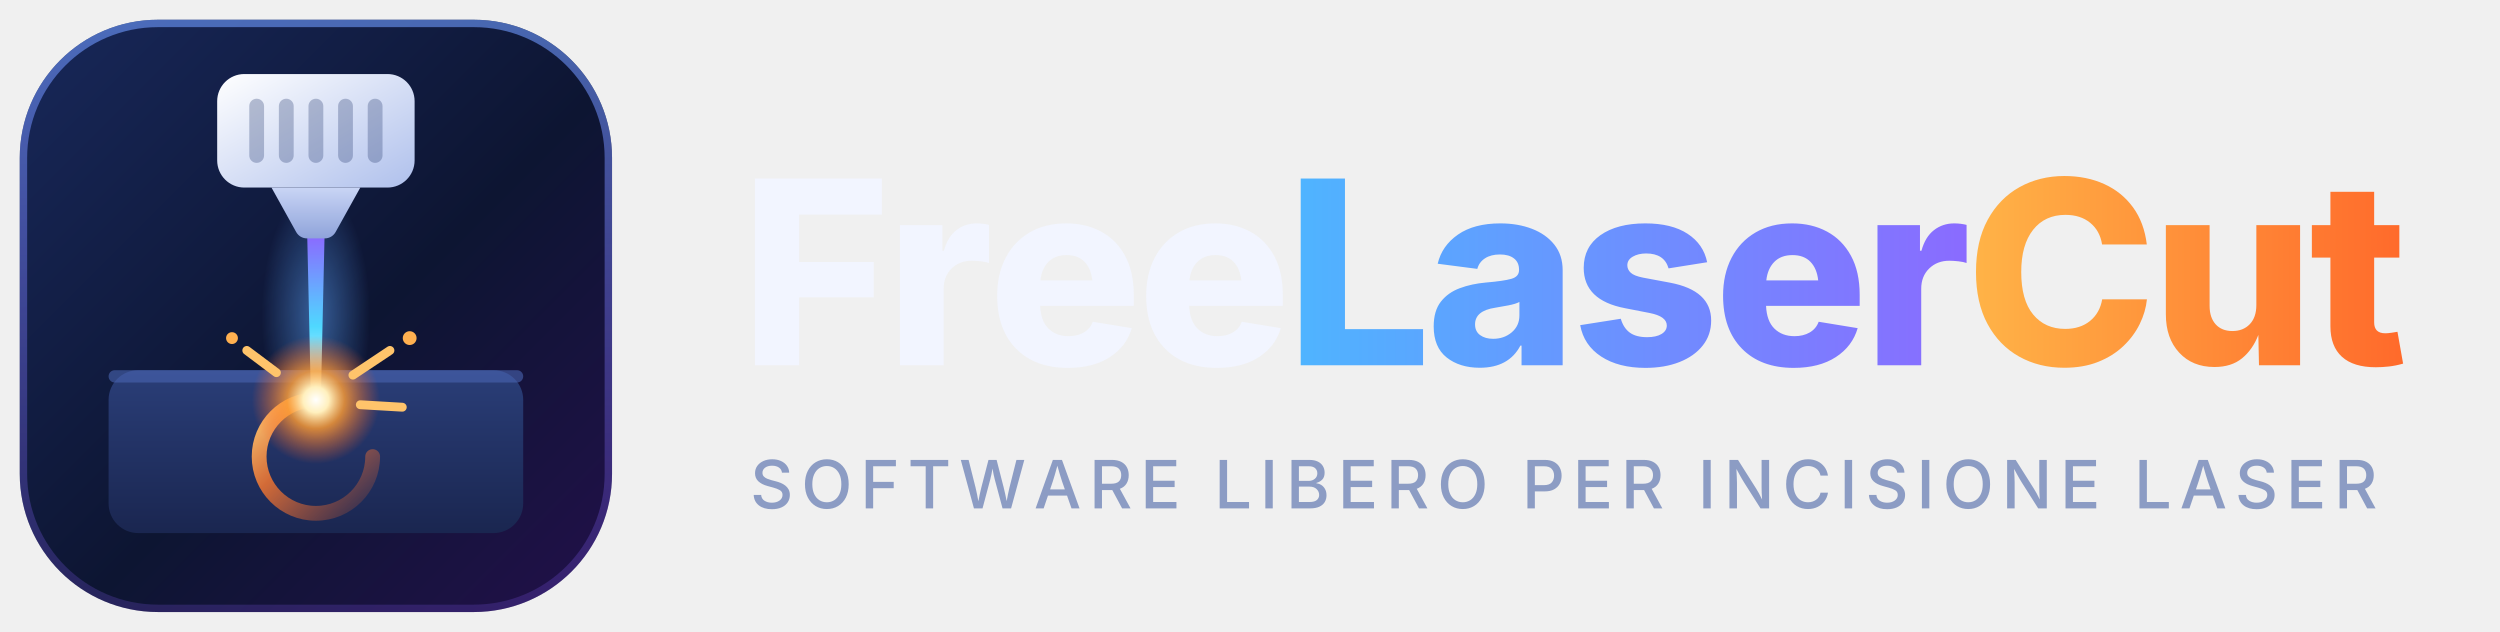
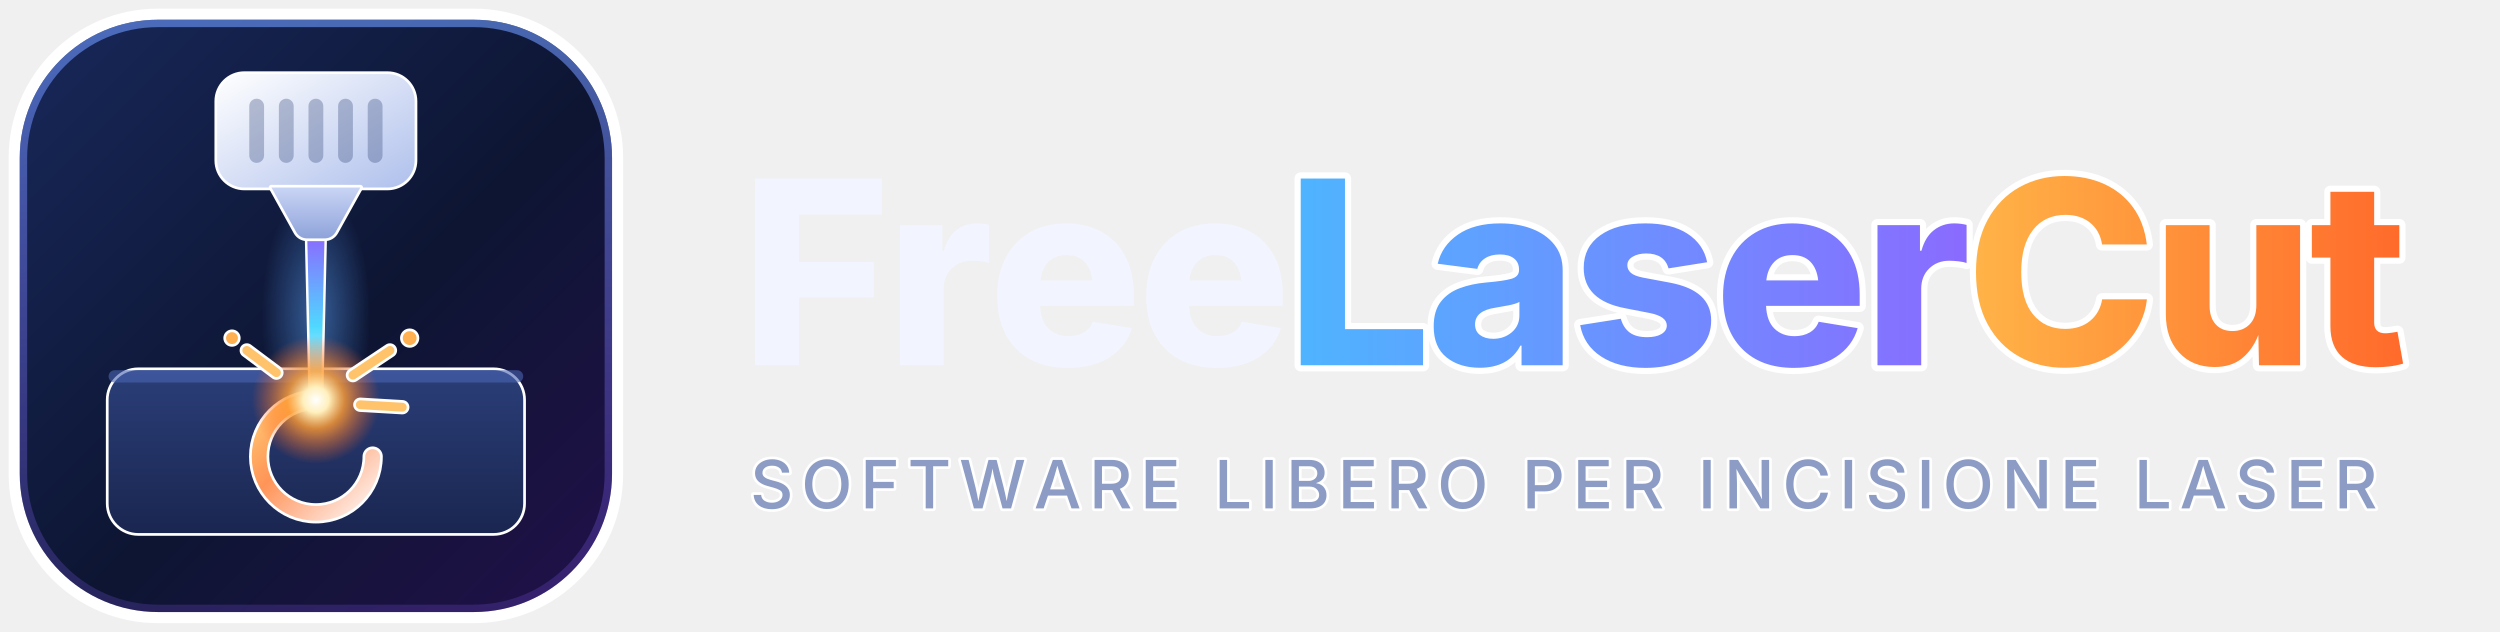
<svg xmlns="http://www.w3.org/2000/svg" viewBox="0 0 1013 256">
  <g>
    <defs>
      <linearGradient id="bg" x1="0" y1="0" x2="1" y2="1">
        <stop offset="0" stop-color="#18285A" />
        <stop offset="0.55" stop-color="#0D1532" />
        <stop offset="1" stop-color="#22104A" />
      </linearGradient>
      <linearGradient id="rim" x1="0" y1="0" x2="0" y2="1">
        <stop offset="0" stop-color="#6E9BFF" stop-opacity="0.6" />
        <stop offset="1" stop-color="#8A5CFF" stop-opacity="0.2" />
      </linearGradient>
      <linearGradient id="head" x1="0" y1="0" x2="1" y2="1">
        <stop offset="0" stop-color="#FFFFFF" />
        <stop offset="1" stop-color="#AFC0EC" />
      </linearGradient>
      <linearGradient id="nozzle" x1="0" y1="0" x2="0" y2="1">
        <stop offset="0" stop-color="#C9D5F5" />
        <stop offset="1" stop-color="#8FA3DA" />
      </linearGradient>
      <linearGradient id="beam" x1="0" y1="0" x2="0" y2="1">
        <stop offset="0" stop-color="#8A6BFF" />
        <stop offset="0.55" stop-color="#4FD8FF" />
        <stop offset="1" stop-color="#FFFFFF" />
      </linearGradient>
      <radialGradient id="beamglow" cx="0.5" cy="0.5" r="0.5">
        <stop offset="0" stop-color="#5FA8FF" stop-opacity="0.5" />
        <stop offset="1" stop-color="#5FA8FF" stop-opacity="0" />
      </radialGradient>
      <linearGradient id="plate" x1="0" y1="0" x2="0" y2="1">
        <stop offset="0" stop-color="#2A3E78" />
        <stop offset="1" stop-color="#1A2650" />
      </linearGradient>
      <radialGradient id="ember" cx="0.5" cy="0.5" r="0.5">
        <stop offset="0" stop-color="#FFFFFF" />
        <stop offset="0.2" stop-color="#FFF0BE" />
        <stop offset="0.45" stop-color="#FF9A2E" stop-opacity="0.8" />
        <stop offset="1" stop-color="#FF5A1F" stop-opacity="0" />
      </radialGradient>
      <linearGradient id="kerf" x1="1" y1="1" x2="0" y2="0">
        <stop offset="0" stop-color="#FF6A2B" stop-opacity="0.05" />
        <stop offset="0.6" stop-color="#FF7A2E" stop-opacity="0.8" />
        <stop offset="1" stop-color="#FFD27A" />
      </linearGradient>
    </defs>
+     <rect x="8" y="8" width="240" height="240" rx="56" fill="#FFFFFF" stroke="#FFFFFF" stroke-width="9.0" stroke-linejoin="round" stroke-linecap="round" />
    <rect x="8" y="8" width="240" height="240" rx="56" fill="url(#bg)" />
    <rect x="9.5" y="9.5" width="237" height="237" rx="54.5" fill="none" stroke="url(#rim)" stroke-width="3" />
+     <rect x="44" y="150" width="168" height="66" rx="12" fill="#FFFFFF" stroke="#FFFFFF" stroke-width="2.2" stroke-linejoin="round" stroke-linecap="round" />
    <rect x="44" y="150" width="168" height="66" rx="12" fill="url(#plate)" />
    <rect x="44" y="150" width="168" height="5" rx="2.5" fill="#4A64B0" opacity="0.6" />
+     <path d="M128 162A23 23 0 1 0 151 185" fill="none" stroke="#FFFFFF" stroke-width="8.2" stroke-linecap="round" />
    <path d="M128 162A23 23 0 1 0 151 185" fill="none" stroke="url(#kerf)" stroke-width="6" stroke-linecap="round" />
    <ellipse cx="128" cy="128" rx="22" ry="52" fill="url(#beamglow)" />
+     <path d="M124.5 96H131.5L130 162H126Z" fill="#FFFFFF" stroke="#FFFFFF" stroke-width="2.0" stroke-linejoin="round" stroke-linecap="round" />
    <path d="M124.5 96H131.5L130 162H126Z" fill="url(#beam)" />
+     <rect x="88" y="30" width="80" height="46" rx="11" fill="#FFFFFF" stroke="#FFFFFF" stroke-width="2.2" stroke-linejoin="round" stroke-linecap="round" />
    <rect x="88" y="30" width="80" height="46" rx="11" fill="url(#head)" />
    <rect x="101" y="40" width="6" height="26" rx="3" fill="#22356B" opacity="0.3" />
    <rect x="113" y="40" width="6" height="26" rx="3" fill="#22356B" opacity="0.3" />
    <rect x="125" y="40" width="6" height="26" rx="3" fill="#22356B" opacity="0.3" />
    <rect x="137" y="40" width="6" height="26" rx="3" fill="#22356B" opacity="0.3" />
    <rect x="149" y="40" width="6" height="26" rx="3" fill="#22356B" opacity="0.3" />
+     <path d="M110 76H146L136 94a5 5 0 0 1-4.4 2.6h-7.2A5 5 0 0 1 120 94Z" fill="#FFFFFF" stroke="#FFFFFF" stroke-width="2.2" stroke-linejoin="round" stroke-linecap="round" />
    <path d="M110 76H146L136 94a5 5 0 0 1-4.4 2.6h-7.2A5 5 0 0 1 120 94Z" fill="url(#nozzle)" />
    <circle cx="128" cy="162" r="26" fill="url(#ember)" />
+     <g stroke="#FFFFFF" stroke-width="5.8" stroke-linecap="round">
+       <path d="M143 152l15-10" />
+       <path d="M146 164l17 1" />
+       <path d="M112 151l-12-9" />
+     </g>
    <g stroke="#FFC46B" stroke-width="3.6" stroke-linecap="round">
      <path d="M143 152l15-10" />
      <path d="M146 164l17 1" />
      <path d="M112 151l-12-9" />
    </g>
+     <circle cx="166" cy="137" r="3.9" fill="#FFFFFF" />
    <circle cx="166" cy="137" r="2.8" fill="#FFB050" />
+     <circle cx="94" cy="137" r="3.5" fill="#FFFFFF" />
    <circle cx="94" cy="137" r="2.4" fill="#FFB050" />
  </g>
  <defs>
    <linearGradient id="wLaser" x1="0" y1="0" x2="1" y2="0">
      <stop offset="0" stop-color="#4FB4FF" />
      <stop offset="1" stop-color="#8A6BFF" />
    </linearGradient>
    <linearGradient id="wCut" x1="0" y1="0" x2="1" y2="0">
      <stop offset="0" stop-color="#FFB347" />
      <stop offset="1" stop-color="#FF6A2B" />
    </linearGradient>
  </defs>
  <path d="M305.891 148.0V72.336H357.332V86.961H323.816V106.156H354.031V120.477H323.816V148.0Z M364.647 148.0V91.227H381.861V101.586H382.471Q383.994 96.0 387.524 93.258Q391.053 90.516 395.725 90.516Q398.315 90.516 400.752 91.125V106.562Q399.483 106.105 397.426 105.877Q395.369 105.648 393.744 105.648Q388.818 105.648 385.594 108.797Q382.369 111.945 382.369 117.023V148.0Z M432.695 149.066Q419.34 149.066 411.697 141.271Q404.055 133.477 404.055 119.816Q404.055 111.082 407.483 104.48Q410.91 97.879 417.207 94.197Q423.504 90.516 432.035 90.516Q440.008 90.516 446.178 93.842Q452.348 97.168 455.877 103.643Q459.406 110.117 459.406 119.461V123.93H421.473Q421.727 130.074 424.85 133.146Q427.973 136.219 433 136.219Q436.555 136.219 439.145 134.721Q441.735 133.223 442.801 130.379L458.594 132.969Q456.461 140.332 449.733 144.699Q443.004 149.066 432.695 149.066ZM421.574 113.621H442.598Q442.09 108.797 439.449 106.08Q436.809 103.363 432.188 103.363Q427.516 103.363 424.799 106.131Q422.082 108.898 421.574 113.621Z M493.076 149.066Q479.721 149.066 472.078 141.271Q464.436 133.477 464.436 119.816Q464.436 111.082 467.864 104.48Q471.291 97.879 477.588 94.197Q483.885 90.516 492.416 90.516Q500.389 90.516 506.559 93.842Q512.729 97.168 516.258 103.643Q519.787 110.117 519.787 119.461V123.93H481.854Q482.108 130.074 485.231 133.146Q488.354 136.219 493.381 136.219Q496.936 136.219 499.526 134.721Q502.115 133.223 503.182 130.379L518.975 132.969Q516.842 140.332 510.114 144.699Q503.385 149.066 493.076 149.066ZM481.955 113.621H502.979Q502.471 108.797 499.83 106.08Q497.19 103.363 492.569 103.363Q487.897 103.363 485.18 106.131Q482.463 108.898 481.955 113.621Z" fill="#F2F5FF" />
+   <path d="M527.051 148.0V72.336H544.977V133.375H576.614V148.0Z M599.62 149.016Q591.444 149.016 586.188 144.852Q580.932 140.688 580.932 132.258Q580.932 125.961 583.827 122.254Q586.721 118.547 591.52 116.77Q596.319 114.992 602.057 114.484Q609.268 113.875 612.391 112.986Q615.514 112.098 615.514 109.457V109.254Q615.514 106.309 613.457 104.709Q611.401 103.109 607.795 103.109Q604.088 103.109 601.702 104.684Q599.315 106.258 598.604 108.949L582.557 106.867Q584.233 99.605 590.758 95.061Q597.284 90.516 607.948 90.516Q615.006 90.516 620.719 92.699Q626.432 94.883 629.809 99.123Q633.186 103.363 633.186 109.457V148.0H616.53V140.027H616.073Q611.35 149.016 599.62 149.016ZM605.002 137.285Q609.471 137.285 612.569 134.645Q615.666 132.004 615.666 127.789V122.355Q614.143 123.168 611.248 123.727Q608.354 124.285 605.866 124.691Q597.69 125.91 597.69 131.445Q597.69 134.289 599.746 135.787Q601.803 137.285 605.002 137.285Z M666.754 149.066Q655.836 149.066 648.803 144.471Q641.77 139.875 640.297 131.75L656.75 129.16Q657.817 132.867 660.356 134.746Q662.895 136.625 667.415 136.625Q671.122 136.625 673.254 135.33Q675.387 134.035 675.387 131.902Q675.387 128.195 668.43 126.824L658.528 124.895Q641.719 121.695 641.719 108.543Q641.719 100.062 648.499 95.289Q655.278 90.516 666.704 90.516Q677.368 90.516 683.817 94.73Q690.266 98.945 691.739 106.258L676.098 108.746Q674.372 102.703 667.008 102.703Q663.809 102.703 661.6 103.998Q659.391 105.293 659.391 107.477Q659.391 109.203 660.762 110.498Q662.133 111.793 665.79 112.504L676.657 114.535Q693.364 117.684 693.364 129.871Q693.364 135.711 689.936 140.027Q686.508 144.344 680.516 146.705Q674.524 149.066 666.754 149.066Z M726.831 149.066Q713.475 149.066 705.833 141.271Q698.19 133.477 698.19 119.816Q698.19 111.082 701.618 104.48Q705.045 97.879 711.342 94.197Q717.639 90.516 726.17 90.516Q734.143 90.516 740.313 93.842Q746.483 97.168 750.012 103.643Q753.542 110.117 753.542 119.461V123.93H715.608Q715.862 130.074 718.985 133.146Q722.108 136.219 727.135 136.219Q730.69 136.219 733.28 134.721Q735.87 133.223 736.936 130.379L752.729 132.969Q750.596 140.332 743.868 144.699Q737.139 149.066 726.831 149.066ZM715.71 113.621H736.733Q736.225 108.797 733.585 106.08Q730.944 103.363 726.323 103.363Q721.651 103.363 718.934 106.131Q716.217 108.898 715.71 113.621Z M760.755 148.0V91.227H777.969V101.586H778.579Q780.102 96.0 783.631 93.258Q787.161 90.516 791.833 90.516Q794.422 90.516 796.86 91.125V106.562Q795.59 106.105 793.534 105.877Q791.477 105.648 789.852 105.648Q784.926 105.648 781.702 108.797Q778.477 111.945 778.477 117.023V148.0Z" fill="#FFFFFF" stroke="#FFFFFF" stroke-width="5.0" stroke-linejoin="round" stroke-linecap="round" />
  <path d="M527.051 148.0V72.336H544.977V133.375H576.614V148.0Z M599.62 149.016Q591.444 149.016 586.188 144.852Q580.932 140.688 580.932 132.258Q580.932 125.961 583.827 122.254Q586.721 118.547 591.52 116.77Q596.319 114.992 602.057 114.484Q609.268 113.875 612.391 112.986Q615.514 112.098 615.514 109.457V109.254Q615.514 106.309 613.457 104.709Q611.401 103.109 607.795 103.109Q604.088 103.109 601.702 104.684Q599.315 106.258 598.604 108.949L582.557 106.867Q584.233 99.605 590.758 95.061Q597.284 90.516 607.948 90.516Q615.006 90.516 620.719 92.699Q626.432 94.883 629.809 99.123Q633.186 103.363 633.186 109.457V148.0H616.53V140.027H616.073Q611.35 149.016 599.62 149.016ZM605.002 137.285Q609.471 137.285 612.569 134.645Q615.666 132.004 615.666 127.789V122.355Q614.143 123.168 611.248 123.727Q608.354 124.285 605.866 124.691Q597.69 125.91 597.69 131.445Q597.69 134.289 599.746 135.787Q601.803 137.285 605.002 137.285Z M666.754 149.066Q655.836 149.066 648.803 144.471Q641.77 139.875 640.297 131.75L656.75 129.16Q657.817 132.867 660.356 134.746Q662.895 136.625 667.415 136.625Q671.122 136.625 673.254 135.33Q675.387 134.035 675.387 131.902Q675.387 128.195 668.43 126.824L658.528 124.895Q641.719 121.695 641.719 108.543Q641.719 100.062 648.499 95.289Q655.278 90.516 666.704 90.516Q677.368 90.516 683.817 94.73Q690.266 98.945 691.739 106.258L676.098 108.746Q674.372 102.703 667.008 102.703Q663.809 102.703 661.6 103.998Q659.391 105.293 659.391 107.477Q659.391 109.203 660.762 110.498Q662.133 111.793 665.79 112.504L676.657 114.535Q693.364 117.684 693.364 129.871Q693.364 135.711 689.936 140.027Q686.508 144.344 680.516 146.705Q674.524 149.066 666.754 149.066Z M726.831 149.066Q713.475 149.066 705.833 141.271Q698.19 133.477 698.19 119.816Q698.19 111.082 701.618 104.48Q705.045 97.879 711.342 94.197Q717.639 90.516 726.17 90.516Q734.143 90.516 740.313 93.842Q746.483 97.168 750.012 103.643Q753.542 110.117 753.542 119.461V123.93H715.608Q715.862 130.074 718.985 133.146Q722.108 136.219 727.135 136.219Q730.69 136.219 733.28 134.721Q735.87 133.223 736.936 130.379L752.729 132.969Q750.596 140.332 743.868 144.699Q737.139 149.066 726.831 149.066ZM715.71 113.621H736.733Q736.225 108.797 733.585 106.08Q730.944 103.363 726.323 103.363Q721.651 103.363 718.934 106.131Q716.217 108.898 715.71 113.621Z M760.755 148.0V91.227H777.969V101.586H778.579Q780.102 96.0 783.631 93.258Q787.161 90.516 791.833 90.516Q794.422 90.516 796.86 91.125V106.562Q795.59 106.105 793.534 105.877Q791.477 105.648 789.852 105.648Q784.926 105.648 781.702 108.797Q778.477 111.945 778.477 117.023V148.0Z" fill="url(#wLaser)" />
+   <path d="M836.471 149.016Q826.264 149.016 818.165 144.496Q810.065 139.977 805.368 131.318Q800.671 122.66 800.671 110.219Q800.671 97.727 805.419 89.043Q810.167 80.359 818.292 75.84Q826.417 71.32 836.471 71.32Q845.46 71.32 852.62 74.57Q859.78 77.82 864.3 84.016Q868.819 90.211 869.885 99.047H851.757Q850.893 93.512 846.958 90.287Q843.022 87.062 836.928 87.062Q828.6 87.062 823.801 93.131Q819.003 99.199 819.003 110.219Q819.003 121.594 823.827 127.434Q828.651 133.273 836.827 133.273Q842.921 133.273 846.882 130.049Q850.842 126.824 851.807 121.289H869.936Q869.428 126.367 867.016 131.293Q864.604 136.219 860.389 140.23Q856.175 144.242 850.182 146.629Q844.19 149.016 836.471 149.016Z M897.309 148.711Q888.372 148.711 882.989 142.871Q877.606 137.031 877.606 127.383V91.227H895.329V123.93Q895.329 128.703 897.792 131.42Q900.255 134.137 904.571 134.137Q908.938 134.137 911.604 131.369Q914.27 128.602 914.27 123.625V91.227H931.993V148.0H915.337L915.083 135.711Q912.798 141.652 908.481 145.182Q904.165 148.711 897.309 148.711Z M972.214 91.227V104.379H962.007V130.633Q962.007 135.051 966.526 135.051Q967.44 135.051 969.091 134.822Q970.741 134.594 971.452 134.441L973.737 147.34Q970.741 148.203 967.948 148.508Q965.155 148.812 962.667 148.812Q953.628 148.812 948.956 144.572Q944.284 140.332 944.284 132.207V104.379H936.768V91.227H944.284V77.719H962.007V91.227Z" fill="#FFFFFF" stroke="#FFFFFF" stroke-width="5.0" stroke-linejoin="round" stroke-linecap="round" />
  <path d="M836.471 149.016Q826.264 149.016 818.165 144.496Q810.065 139.977 805.368 131.318Q800.671 122.66 800.671 110.219Q800.671 97.727 805.419 89.043Q810.167 80.359 818.292 75.84Q826.417 71.32 836.471 71.32Q845.46 71.32 852.62 74.57Q859.78 77.82 864.3 84.016Q868.819 90.211 869.885 99.047H851.757Q850.893 93.512 846.958 90.287Q843.022 87.062 836.928 87.062Q828.6 87.062 823.801 93.131Q819.003 99.199 819.003 110.219Q819.003 121.594 823.827 127.434Q828.651 133.273 836.827 133.273Q842.921 133.273 846.882 130.049Q850.842 126.824 851.807 121.289H869.936Q869.428 126.367 867.016 131.293Q864.604 136.219 860.389 140.23Q856.175 144.242 850.182 146.629Q844.19 149.016 836.471 149.016Z M897.309 148.711Q888.372 148.711 882.989 142.871Q877.606 137.031 877.606 127.383V91.227H895.329V123.93Q895.329 128.703 897.792 131.42Q900.255 134.137 904.571 134.137Q908.938 134.137 911.604 131.369Q914.27 128.602 914.27 123.625V91.227H931.993V148.0H915.337L915.083 135.711Q912.798 141.652 908.481 145.182Q904.165 148.711 897.309 148.711Z M972.214 91.227V104.379H962.007V130.633Q962.007 135.051 966.526 135.051Q967.44 135.051 969.091 134.822Q970.741 134.594 971.452 134.441L973.737 147.34Q970.741 148.203 967.948 148.508Q965.155 148.812 962.667 148.812Q953.628 148.812 948.956 144.572Q944.284 140.332 944.284 132.207V104.379H936.768V91.227H944.284V77.719H962.007V91.227Z" fill="url(#wCut)" />
+   <path d="M312.767 206.33Q309.458 206.33 307.494 204.781Q305.529 203.231 305.397 200.542H308.417Q308.548 202.15 309.801 202.922Q311.053 203.693 312.754 203.693Q314.626 203.693 315.852 202.823Q317.078 201.953 317.078 200.529Q317.078 199.25 316.004 198.624Q314.929 197.998 313.347 197.576L311.053 196.943Q308.641 196.297 307.289 195.031Q305.938 193.766 305.938 191.749Q305.938 190.048 306.854 188.776Q307.771 187.503 309.346 186.798Q310.921 186.093 312.899 186.093Q314.916 186.093 316.452 186.798Q317.988 187.503 318.865 188.736Q319.741 189.969 319.781 191.524H316.854Q316.709 190.18 315.608 189.441Q314.507 188.703 312.833 188.703Q311.053 188.703 309.999 189.514Q308.944 190.325 308.944 191.577Q308.944 192.513 309.511 193.087Q310.078 193.66 310.902 193.996Q311.726 194.333 312.477 194.53L314.389 195.031Q315.325 195.269 316.32 195.671Q317.315 196.073 318.159 196.712Q319.003 197.352 319.524 198.294Q320.044 199.237 320.044 200.568Q320.044 202.229 319.188 203.535Q318.331 204.84 316.702 205.585Q315.074 206.33 312.767 206.33Z M335.044 206.264Q332.5 206.264 330.489 205.051Q328.479 203.838 327.325 201.583Q326.172 199.329 326.172 196.191Q326.172 193.041 327.325 190.78Q328.479 188.519 330.489 187.306Q332.5 186.093 335.044 186.093Q337.589 186.093 339.586 187.306Q341.583 188.519 342.737 190.78Q343.89 193.041 343.89 196.191Q343.89 199.329 342.737 201.59Q341.583 203.851 339.586 205.057Q337.589 206.264 335.044 206.264ZM335.044 203.521Q336.719 203.521 338.043 202.678Q339.368 201.834 340.14 200.199Q340.911 198.564 340.911 196.191Q340.911 193.805 340.14 192.164Q339.368 190.522 338.043 189.679Q336.719 188.835 335.044 188.835Q333.357 188.835 332.025 189.679Q330.694 190.522 329.922 192.164Q329.151 193.805 329.151 196.191Q329.151 198.564 329.922 200.199Q330.694 201.834 332.025 202.678Q333.357 203.521 335.044 203.521Z M350.795 206.0V186.356H363.017V188.94H353.801V195.255H362.133V197.826H353.801V206.0Z M368.959 188.94V186.356H384.213V188.94H378.109V206.0H375.09V188.94Z M394.638 206.0 389.312 186.356H392.476L395.31 197.615Q395.627 198.907 395.903 200.311Q396.18 201.715 396.431 203.139Q396.708 201.715 396.991 200.311Q397.274 198.907 397.617 197.615L400.531 186.356H403.827L406.714 197.615Q407.043 198.894 407.334 200.278Q407.624 201.663 407.9 203.06Q408.151 201.663 408.434 200.278Q408.718 198.894 409.021 197.615L411.856 186.356H415.046L409.693 206.0H406.226L403.102 194.359Q402.838 193.37 402.607 192.25Q402.377 191.129 402.166 189.85Q401.955 191.063 401.737 192.164Q401.52 193.265 401.23 194.359L398.118 206.0Z M419.631 206.0 426.618 186.356H430.309L437.429 206.0H434.172L432.366 200.819H424.64L422.887 206.0ZM425.497 198.314H431.483L430.349 195.071Q429.953 193.897 429.492 192.348Q429.031 190.799 428.45 188.716Q427.87 190.826 427.416 192.388Q426.961 193.95 426.592 195.071Z M443.516 206.0V186.356H450.556Q452.824 186.356 454.34 187.147Q455.856 187.938 456.607 189.329Q457.359 190.72 457.359 192.526Q457.359 194.504 456.462 195.948Q455.566 197.391 453.773 198.063L458.097 206.0H454.683L450.701 198.578Q450.622 198.578 450.53 198.578H446.522V206.0ZM446.522 196.007H450.24Q452.402 196.007 453.358 195.091Q454.314 194.174 454.314 192.526Q454.314 190.865 453.351 189.896Q452.389 188.927 450.213 188.927H446.522Z M464.251 206.0V186.356H476.617V188.94H467.257V194.794H475.958V197.365H467.257V203.416H476.696V206.0Z  M494.211 206.0V186.356H497.217V203.416H506.116V206.0Z M515.723 186.356V206.0H512.717V186.356Z M523.314 206.0V186.356H530.552Q532.635 186.356 534.006 187.042Q535.377 187.728 536.056 188.894Q536.735 190.061 536.735 191.511Q536.735 193.357 535.759 194.339Q534.784 195.321 533.412 195.664V195.862Q534.401 195.915 535.337 196.488Q536.273 197.062 536.886 198.129Q537.499 199.197 537.499 200.7Q537.499 202.216 536.794 203.416Q536.089 204.616 534.619 205.308Q533.149 206.0 530.868 206.0ZM526.32 203.416H530.565Q532.687 203.416 533.604 202.599Q534.52 201.781 534.52 200.555Q534.52 199.171 533.485 198.176Q532.45 197.18 530.683 197.18H526.32ZM526.32 194.86H530.262Q531.751 194.86 532.766 194.016Q533.782 193.172 533.782 191.762Q533.782 190.549 532.931 189.738Q532.081 188.927 530.341 188.927H526.32Z M544.286 206.0V186.356H556.652V188.94H547.292V194.794H555.993V197.365H547.292V203.416H556.731V206.0Z M563.808 206.0V186.356H570.848Q573.115 186.356 574.631 187.147Q576.147 187.938 576.899 189.329Q577.65 190.72 577.65 192.526Q577.65 194.504 576.754 195.948Q575.857 197.391 574.064 198.063L578.389 206.0H574.974L570.993 198.578Q570.913 198.578 570.821 198.578H566.813V206.0ZM566.813 196.007H570.531Q572.693 196.007 573.649 195.091Q574.605 194.174 574.605 192.526Q574.605 190.865 573.642 189.896Q572.68 188.927 570.505 188.927H566.813Z M592.729 206.264Q590.185 206.264 588.174 205.051Q586.164 203.838 585.01 201.583Q583.857 199.329 583.857 196.191Q583.857 193.041 585.01 190.78Q586.164 188.519 588.174 187.306Q590.185 186.093 592.729 186.093Q595.274 186.093 597.271 187.306Q599.268 188.519 600.422 190.78Q601.575 193.041 601.575 196.191Q601.575 199.329 600.422 201.59Q599.268 203.851 597.271 205.057Q595.274 206.264 592.729 206.264ZM592.729 203.521Q594.403 203.521 595.728 202.678Q597.053 201.834 597.825 200.199Q598.596 198.564 598.596 196.191Q598.596 193.805 597.825 192.164Q597.053 190.522 595.728 189.679Q594.403 188.835 592.729 188.835Q591.042 188.835 589.71 189.679Q588.379 190.522 587.607 192.164Q586.836 193.805 586.836 196.191Q586.836 198.564 587.607 200.199Q588.379 201.834 589.71 202.678Q591.042 203.521 592.729 203.521Z  M618.919 206.0V186.356H625.959Q628.226 186.356 629.742 187.194Q631.258 188.031 632.01 189.474Q632.761 190.918 632.761 192.737Q632.761 194.557 632.003 196Q631.245 197.444 629.729 198.281Q628.213 199.118 625.932 199.118H621.924V206.0ZM621.924 196.574H625.642Q627.804 196.574 628.76 195.486Q629.716 194.398 629.716 192.737Q629.716 191.076 628.76 190.002Q627.804 188.927 625.616 188.927H621.924Z M639.482 206.0V186.356H651.848V188.94H642.488V194.794H651.189V197.365H642.488V203.416H651.927V206.0Z M659.004 206.0V186.356H666.044Q668.311 186.356 669.827 187.147Q671.343 187.938 672.095 189.329Q672.846 190.72 672.846 192.526Q672.846 194.504 671.95 195.948Q671.053 197.391 669.26 198.063L673.585 206.0H670.17L666.189 198.578Q666.11 198.578 666.017 198.578H662.009V206.0ZM662.009 196.007H665.727Q667.889 196.007 668.845 195.091Q669.801 194.174 669.801 192.526Q669.801 190.865 668.839 189.896Q667.876 188.927 665.701 188.927H662.009Z  M693.182 186.356V206.0H690.176V186.356Z M700.773 206.0V186.356H704.24L711.636 198.05Q712.098 198.789 712.717 199.889Q713.337 200.99 713.996 202.401Q713.891 200.977 713.844 199.678Q713.798 198.38 713.798 197.536V186.356H716.844V206.0H713.363L706.732 195.545Q706.244 194.768 705.802 194.003Q705.361 193.238 704.833 192.282Q704.306 191.327 703.594 190.008Q703.686 191.854 703.752 193.304Q703.818 194.754 703.818 195.519V206.0Z M732.595 206.264Q730.037 206.264 728.04 205.051Q726.043 203.838 724.896 201.583Q723.749 199.329 723.749 196.191Q723.749 193.041 724.902 190.78Q726.056 188.519 728.053 187.306Q730.051 186.093 732.595 186.093Q734.665 186.093 736.379 186.877Q738.093 187.662 739.226 189.145Q740.36 190.628 740.69 192.711H737.671Q737.301 190.839 735.884 189.837Q734.467 188.835 732.621 188.835Q730.934 188.835 729.602 189.685Q728.271 190.536 727.499 192.177Q726.728 193.818 726.728 196.191Q726.728 198.578 727.499 200.212Q728.271 201.847 729.602 202.684Q730.934 203.521 732.621 203.521Q734.467 203.521 735.884 202.513Q737.301 201.504 737.671 199.632H740.703Q740.4 201.583 739.299 203.073Q738.198 204.563 736.478 205.413Q734.757 206.264 732.595 206.264Z M750.482 186.356V206.0H747.476V186.356Z M764.664 206.33Q761.355 206.33 759.391 204.781Q757.427 203.231 757.295 200.542H760.314Q760.446 202.15 761.698 202.922Q762.95 203.693 764.651 203.693Q766.523 203.693 767.749 202.823Q768.975 201.953 768.975 200.529Q768.975 199.25 767.901 198.624Q766.826 197.998 765.244 197.576L762.95 196.943Q760.538 196.297 759.187 195.031Q757.835 193.766 757.835 191.749Q757.835 190.048 758.751 188.776Q759.668 187.503 761.243 186.798Q762.819 186.093 764.796 186.093Q766.813 186.093 768.349 186.798Q769.885 187.503 770.762 188.736Q771.638 189.969 771.678 191.524H768.751Q768.606 190.18 767.505 189.441Q766.405 188.703 764.73 188.703Q762.95 188.703 761.896 189.514Q760.841 190.325 760.841 191.577Q760.841 192.513 761.408 193.087Q761.975 193.66 762.799 193.996Q763.623 194.333 764.374 194.53L766.286 195.031Q767.222 195.269 768.217 195.671Q769.213 196.073 770.056 196.712Q770.9 197.352 771.421 198.294Q771.942 199.237 771.942 200.568Q771.942 202.229 771.085 203.535Q770.228 204.84 768.6 205.585Q766.971 206.33 764.664 206.33Z M781.76 186.356V206.0H778.754V186.356Z M797.538 206.264Q794.993 206.264 792.983 205.051Q790.972 203.838 789.819 201.583Q788.665 199.329 788.665 196.191Q788.665 193.041 789.819 190.78Q790.972 188.519 792.983 187.306Q794.993 186.093 797.538 186.093Q800.082 186.093 802.08 187.306Q804.077 188.519 805.23 190.78Q806.384 193.041 806.384 196.191Q806.384 199.329 805.23 201.59Q804.077 203.851 802.08 205.057Q800.082 206.264 797.538 206.264ZM797.538 203.521Q799.212 203.521 800.537 202.678Q801.862 201.834 802.633 200.199Q803.405 198.564 803.405 196.191Q803.405 193.805 802.633 192.164Q801.862 190.522 800.537 189.679Q799.212 188.835 797.538 188.835Q795.85 188.835 794.519 189.679Q793.187 190.522 792.416 192.164Q791.645 193.805 791.645 196.191Q791.645 198.564 792.416 200.199Q793.187 201.834 794.519 202.678Q795.85 203.521 797.538 203.521Z M813.289 206.0V186.356H816.756L824.152 198.05Q824.614 198.789 825.233 199.889Q825.853 200.99 826.512 202.401Q826.407 200.977 826.361 199.678Q826.314 198.38 826.314 197.536V186.356H829.36V206.0H825.879L819.248 195.545Q818.76 194.768 818.319 194.003Q817.877 193.238 817.35 192.282Q816.822 191.327 816.11 190.008Q816.203 191.854 816.269 193.304Q816.334 194.754 816.334 195.519V206.0Z M836.95 206.0V186.356H849.317V188.94H839.956V194.794H848.658V197.365H839.956V203.416H849.396V206.0Z  M866.91 206.0V186.356H869.916V203.416H878.815V206.0Z M883.914 206.0 890.901 186.356H894.593L901.712 206.0H898.456L896.649 200.819H888.924L887.17 206.0ZM889.781 198.314H895.766L894.632 195.071Q894.237 193.897 893.775 192.348Q893.314 190.799 892.734 188.716Q892.154 190.826 891.699 192.388Q891.244 193.95 890.875 195.071Z M914.391 206.33Q911.082 206.33 909.118 204.781Q907.154 203.231 907.022 200.542H910.041Q910.173 202.15 911.425 202.922Q912.678 203.693 914.378 203.693Q916.25 203.693 917.476 202.823Q918.702 201.953 918.702 200.529Q918.702 199.25 917.628 198.624Q916.554 197.998 914.972 197.576L912.678 196.943Q910.265 196.297 908.914 195.031Q907.562 193.766 907.562 191.749Q907.562 190.048 908.479 188.776Q909.395 187.503 910.97 186.798Q912.546 186.093 914.523 186.093Q916.54 186.093 918.076 186.798Q919.612 187.503 920.489 188.736Q921.366 189.969 921.405 191.524H918.478Q918.333 190.18 917.232 189.441Q916.132 188.703 914.457 188.703Q912.678 188.703 911.623 189.514Q910.568 190.325 910.568 191.577Q910.568 192.513 911.135 193.087Q911.702 193.66 912.526 193.996Q913.35 194.333 914.101 194.53L916.013 195.031Q916.949 195.269 917.944 195.671Q918.94 196.073 919.784 196.712Q920.627 197.352 921.148 198.294Q921.669 199.237 921.669 200.568Q921.669 202.229 920.812 203.535Q919.955 204.84 918.327 205.585Q916.699 206.33 914.391 206.33Z M928.482 206.0V186.356H940.848V188.94H931.487V194.794H940.189V197.365H931.487V203.416H940.927V206.0Z M948.003 206.0V186.356H955.043Q957.311 186.356 958.827 187.147Q960.343 187.938 961.095 189.329Q961.846 190.72 961.846 192.526Q961.846 194.504 960.95 195.948Q960.053 197.391 958.26 198.063L962.584 206.0H959.17L955.188 198.578Q955.109 198.578 955.017 198.578H951.009V206.0ZM951.009 196.007H954.727Q956.889 196.007 957.845 195.091Q958.801 194.174 958.801 192.526Q958.801 190.865 957.838 189.896Q956.876 188.927 954.701 188.927H951.009Z" fill="#FFFFFF" stroke="#FFFFFF" stroke-width="2.2" stroke-linejoin="round" stroke-linecap="round" />
  <path d="M312.767 206.33Q309.458 206.33 307.494 204.781Q305.529 203.231 305.397 200.542H308.417Q308.548 202.15 309.801 202.922Q311.053 203.693 312.754 203.693Q314.626 203.693 315.852 202.823Q317.078 201.953 317.078 200.529Q317.078 199.25 316.004 198.624Q314.929 197.998 313.347 197.576L311.053 196.943Q308.641 196.297 307.289 195.031Q305.938 193.766 305.938 191.749Q305.938 190.048 306.854 188.776Q307.771 187.503 309.346 186.798Q310.921 186.093 312.899 186.093Q314.916 186.093 316.452 186.798Q317.988 187.503 318.865 188.736Q319.741 189.969 319.781 191.524H316.854Q316.709 190.18 315.608 189.441Q314.507 188.703 312.833 188.703Q311.053 188.703 309.999 189.514Q308.944 190.325 308.944 191.577Q308.944 192.513 309.511 193.087Q310.078 193.66 310.902 193.996Q311.726 194.333 312.477 194.53L314.389 195.031Q315.325 195.269 316.32 195.671Q317.315 196.073 318.159 196.712Q319.003 197.352 319.524 198.294Q320.044 199.237 320.044 200.568Q320.044 202.229 319.188 203.535Q318.331 204.84 316.702 205.585Q315.074 206.33 312.767 206.33Z M335.044 206.264Q332.5 206.264 330.489 205.051Q328.479 203.838 327.325 201.583Q326.172 199.329 326.172 196.191Q326.172 193.041 327.325 190.78Q328.479 188.519 330.489 187.306Q332.5 186.093 335.044 186.093Q337.589 186.093 339.586 187.306Q341.583 188.519 342.737 190.78Q343.89 193.041 343.89 196.191Q343.89 199.329 342.737 201.59Q341.583 203.851 339.586 205.057Q337.589 206.264 335.044 206.264ZM335.044 203.521Q336.719 203.521 338.043 202.678Q339.368 201.834 340.14 200.199Q340.911 198.564 340.911 196.191Q340.911 193.805 340.14 192.164Q339.368 190.522 338.043 189.679Q336.719 188.835 335.044 188.835Q333.357 188.835 332.025 189.679Q330.694 190.522 329.922 192.164Q329.151 193.805 329.151 196.191Q329.151 198.564 329.922 200.199Q330.694 201.834 332.025 202.678Q333.357 203.521 335.044 203.521Z M350.795 206.0V186.356H363.017V188.94H353.801V195.255H362.133V197.826H353.801V206.0Z M368.959 188.94V186.356H384.213V188.94H378.109V206.0H375.09V188.94Z M394.638 206.0 389.312 186.356H392.476L395.31 197.615Q395.627 198.907 395.903 200.311Q396.18 201.715 396.431 203.139Q396.708 201.715 396.991 200.311Q397.274 198.907 397.617 197.615L400.531 186.356H403.827L406.714 197.615Q407.043 198.894 407.334 200.278Q407.624 201.663 407.9 203.06Q408.151 201.663 408.434 200.278Q408.718 198.894 409.021 197.615L411.856 186.356H415.046L409.693 206.0H406.226L403.102 194.359Q402.838 193.37 402.607 192.25Q402.377 191.129 402.166 189.85Q401.955 191.063 401.737 192.164Q401.52 193.265 401.23 194.359L398.118 206.0Z M419.631 206.0 426.618 186.356H430.309L437.429 206.0H434.172L432.366 200.819H424.64L422.887 206.0ZM425.497 198.314H431.483L430.349 195.071Q429.953 193.897 429.492 192.348Q429.031 190.799 428.45 188.716Q427.87 190.826 427.416 192.388Q426.961 193.95 426.592 195.071Z M443.516 206.0V186.356H450.556Q452.824 186.356 454.34 187.147Q455.856 187.938 456.607 189.329Q457.359 190.72 457.359 192.526Q457.359 194.504 456.462 195.948Q455.566 197.391 453.773 198.063L458.097 206.0H454.683L450.701 198.578Q450.622 198.578 450.53 198.578H446.522V206.0ZM446.522 196.007H450.24Q452.402 196.007 453.358 195.091Q454.314 194.174 454.314 192.526Q454.314 190.865 453.351 189.896Q452.389 188.927 450.213 188.927H446.522Z M464.251 206.0V186.356H476.617V188.94H467.257V194.794H475.958V197.365H467.257V203.416H476.696V206.0Z  M494.211 206.0V186.356H497.217V203.416H506.116V206.0Z M515.723 186.356V206.0H512.717V186.356Z M523.314 206.0V186.356H530.552Q532.635 186.356 534.006 187.042Q535.377 187.728 536.056 188.894Q536.735 190.061 536.735 191.511Q536.735 193.357 535.759 194.339Q534.784 195.321 533.412 195.664V195.862Q534.401 195.915 535.337 196.488Q536.273 197.062 536.886 198.129Q537.499 199.197 537.499 200.7Q537.499 202.216 536.794 203.416Q536.089 204.616 534.619 205.308Q533.149 206.0 530.868 206.0ZM526.32 203.416H530.565Q532.687 203.416 533.604 202.599Q534.52 201.781 534.52 200.555Q534.52 199.171 533.485 198.176Q532.45 197.18 530.683 197.18H526.32ZM526.32 194.86H530.262Q531.751 194.86 532.766 194.016Q533.782 193.172 533.782 191.762Q533.782 190.549 532.931 189.738Q532.081 188.927 530.341 188.927H526.32Z M544.286 206.0V186.356H556.652V188.94H547.292V194.794H555.993V197.365H547.292V203.416H556.731V206.0Z M563.808 206.0V186.356H570.848Q573.115 186.356 574.631 187.147Q576.147 187.938 576.899 189.329Q577.65 190.72 577.65 192.526Q577.65 194.504 576.754 195.948Q575.857 197.391 574.064 198.063L578.389 206.0H574.974L570.993 198.578Q570.913 198.578 570.821 198.578H566.813V206.0ZM566.813 196.007H570.531Q572.693 196.007 573.649 195.091Q574.605 194.174 574.605 192.526Q574.605 190.865 573.642 189.896Q572.68 188.927 570.505 188.927H566.813Z M592.729 206.264Q590.185 206.264 588.174 205.051Q586.164 203.838 585.01 201.583Q583.857 199.329 583.857 196.191Q583.857 193.041 585.01 190.78Q586.164 188.519 588.174 187.306Q590.185 186.093 592.729 186.093Q595.274 186.093 597.271 187.306Q599.268 188.519 600.422 190.78Q601.575 193.041 601.575 196.191Q601.575 199.329 600.422 201.59Q599.268 203.851 597.271 205.057Q595.274 206.264 592.729 206.264ZM592.729 203.521Q594.403 203.521 595.728 202.678Q597.053 201.834 597.825 200.199Q598.596 198.564 598.596 196.191Q598.596 193.805 597.825 192.164Q597.053 190.522 595.728 189.679Q594.403 188.835 592.729 188.835Q591.042 188.835 589.71 189.679Q588.379 190.522 587.607 192.164Q586.836 193.805 586.836 196.191Q586.836 198.564 587.607 200.199Q588.379 201.834 589.71 202.678Q591.042 203.521 592.729 203.521Z  M618.919 206.0V186.356H625.959Q628.226 186.356 629.742 187.194Q631.258 188.031 632.01 189.474Q632.761 190.918 632.761 192.737Q632.761 194.557 632.003 196Q631.245 197.444 629.729 198.281Q628.213 199.118 625.932 199.118H621.924V206.0ZM621.924 196.574H625.642Q627.804 196.574 628.76 195.486Q629.716 194.398 629.716 192.737Q629.716 191.076 628.76 190.002Q627.804 188.927 625.616 188.927H621.924Z M639.482 206.0V186.356H651.848V188.94H642.488V194.794H651.189V197.365H642.488V203.416H651.927V206.0Z M659.004 206.0V186.356H666.044Q668.311 186.356 669.827 187.147Q671.343 187.938 672.095 189.329Q672.846 190.72 672.846 192.526Q672.846 194.504 671.95 195.948Q671.053 197.391 669.26 198.063L673.585 206.0H670.17L666.189 198.578Q666.11 198.578 666.017 198.578H662.009V206.0ZM662.009 196.007H665.727Q667.889 196.007 668.845 195.091Q669.801 194.174 669.801 192.526Q669.801 190.865 668.839 189.896Q667.876 188.927 665.701 188.927H662.009Z  M693.182 186.356V206.0H690.176V186.356Z M700.773 206.0V186.356H704.24L711.636 198.05Q712.098 198.789 712.717 199.889Q713.337 200.99 713.996 202.401Q713.891 200.977 713.844 199.678Q713.798 198.38 713.798 197.536V186.356H716.844V206.0H713.363L706.732 195.545Q706.244 194.768 705.802 194.003Q705.361 193.238 704.833 192.282Q704.306 191.327 703.594 190.008Q703.686 191.854 703.752 193.304Q703.818 194.754 703.818 195.519V206.0Z M732.595 206.264Q730.037 206.264 728.04 205.051Q726.043 203.838 724.896 201.583Q723.749 199.329 723.749 196.191Q723.749 193.041 724.902 190.78Q726.056 188.519 728.053 187.306Q730.051 186.093 732.595 186.093Q734.665 186.093 736.379 186.877Q738.093 187.662 739.226 189.145Q740.36 190.628 740.69 192.711H737.671Q737.301 190.839 735.884 189.837Q734.467 188.835 732.621 188.835Q730.934 188.835 729.602 189.685Q728.271 190.536 727.499 192.177Q726.728 193.818 726.728 196.191Q726.728 198.578 727.499 200.212Q728.271 201.847 729.602 202.684Q730.934 203.521 732.621 203.521Q734.467 203.521 735.884 202.513Q737.301 201.504 737.671 199.632H740.703Q740.4 201.583 739.299 203.073Q738.198 204.563 736.478 205.413Q734.757 206.264 732.595 206.264Z M750.482 186.356V206.0H747.476V186.356Z M764.664 206.33Q761.355 206.33 759.391 204.781Q757.427 203.231 757.295 200.542H760.314Q760.446 202.15 761.698 202.922Q762.95 203.693 764.651 203.693Q766.523 203.693 767.749 202.823Q768.975 201.953 768.975 200.529Q768.975 199.25 767.901 198.624Q766.826 197.998 765.244 197.576L762.95 196.943Q760.538 196.297 759.187 195.031Q757.835 193.766 757.835 191.749Q757.835 190.048 758.751 188.776Q759.668 187.503 761.243 186.798Q762.819 186.093 764.796 186.093Q766.813 186.093 768.349 186.798Q769.885 187.503 770.762 188.736Q771.638 189.969 771.678 191.524H768.751Q768.606 190.18 767.505 189.441Q766.405 188.703 764.73 188.703Q762.95 188.703 761.896 189.514Q760.841 190.325 760.841 191.577Q760.841 192.513 761.408 193.087Q761.975 193.66 762.799 193.996Q763.623 194.333 764.374 194.53L766.286 195.031Q767.222 195.269 768.217 195.671Q769.213 196.073 770.056 196.712Q770.9 197.352 771.421 198.294Q771.942 199.237 771.942 200.568Q771.942 202.229 771.085 203.535Q770.228 204.84 768.6 205.585Q766.971 206.33 764.664 206.33Z M781.76 186.356V206.0H778.754V186.356Z M797.538 206.264Q794.993 206.264 792.983 205.051Q790.972 203.838 789.819 201.583Q788.665 199.329 788.665 196.191Q788.665 193.041 789.819 190.78Q790.972 188.519 792.983 187.306Q794.993 186.093 797.538 186.093Q800.082 186.093 802.08 187.306Q804.077 188.519 805.23 190.78Q806.384 193.041 806.384 196.191Q806.384 199.329 805.23 201.59Q804.077 203.851 802.08 205.057Q800.082 206.264 797.538 206.264ZM797.538 203.521Q799.212 203.521 800.537 202.678Q801.862 201.834 802.633 200.199Q803.405 198.564 803.405 196.191Q803.405 193.805 802.633 192.164Q801.862 190.522 800.537 189.679Q799.212 188.835 797.538 188.835Q795.85 188.835 794.519 189.679Q793.187 190.522 792.416 192.164Q791.645 193.805 791.645 196.191Q791.645 198.564 792.416 200.199Q793.187 201.834 794.519 202.678Q795.85 203.521 797.538 203.521Z M813.289 206.0V186.356H816.756L824.152 198.05Q824.614 198.789 825.233 199.889Q825.853 200.99 826.512 202.401Q826.407 200.977 826.361 199.678Q826.314 198.38 826.314 197.536V186.356H829.36V206.0H825.879L819.248 195.545Q818.76 194.768 818.319 194.003Q817.877 193.238 817.35 192.282Q816.822 191.327 816.11 190.008Q816.203 191.854 816.269 193.304Q816.334 194.754 816.334 195.519V206.0Z M836.95 206.0V186.356H849.317V188.94H839.956V194.794H848.658V197.365H839.956V203.416H849.396V206.0Z  M866.91 206.0V186.356H869.916V203.416H878.815V206.0Z M883.914 206.0 890.901 186.356H894.593L901.712 206.0H898.456L896.649 200.819H888.924L887.17 206.0ZM889.781 198.314H895.766L894.632 195.071Q894.237 193.897 893.775 192.348Q893.314 190.799 892.734 188.716Q892.154 190.826 891.699 192.388Q891.244 193.95 890.875 195.071Z M914.391 206.33Q911.082 206.33 909.118 204.781Q907.154 203.231 907.022 200.542H910.041Q910.173 202.15 911.425 202.922Q912.678 203.693 914.378 203.693Q916.25 203.693 917.476 202.823Q918.702 201.953 918.702 200.529Q918.702 199.25 917.628 198.624Q916.554 197.998 914.972 197.576L912.678 196.943Q910.265 196.297 908.914 195.031Q907.562 193.766 907.562 191.749Q907.562 190.048 908.479 188.776Q909.395 187.503 910.97 186.798Q912.546 186.093 914.523 186.093Q916.54 186.093 918.076 186.798Q919.612 187.503 920.489 188.736Q921.366 189.969 921.405 191.524H918.478Q918.333 190.18 917.232 189.441Q916.132 188.703 914.457 188.703Q912.678 188.703 911.623 189.514Q910.568 190.325 910.568 191.577Q910.568 192.513 911.135 193.087Q911.702 193.66 912.526 193.996Q913.35 194.333 914.101 194.53L916.013 195.031Q916.949 195.269 917.944 195.671Q918.94 196.073 919.784 196.712Q920.627 197.352 921.148 198.294Q921.669 199.237 921.669 200.568Q921.669 202.229 920.812 203.535Q919.955 204.84 918.327 205.585Q916.699 206.33 914.391 206.33Z M928.482 206.0V186.356H940.848V188.94H931.487V194.794H940.189V197.365H931.487V203.416H940.927V206.0Z M948.003 206.0V186.356H955.043Q957.311 186.356 958.827 187.147Q960.343 187.938 961.095 189.329Q961.846 190.72 961.846 192.526Q961.846 194.504 960.95 195.948Q960.053 197.391 958.26 198.063L962.584 206.0H959.17L955.188 198.578Q955.109 198.578 955.017 198.578H951.009V206.0ZM951.009 196.007H954.727Q956.889 196.007 957.845 195.091Q958.801 194.174 958.801 192.526Q958.801 190.865 957.838 189.896Q956.876 188.927 954.701 188.927H951.009Z" fill="#8C9CC4" />
</svg>
